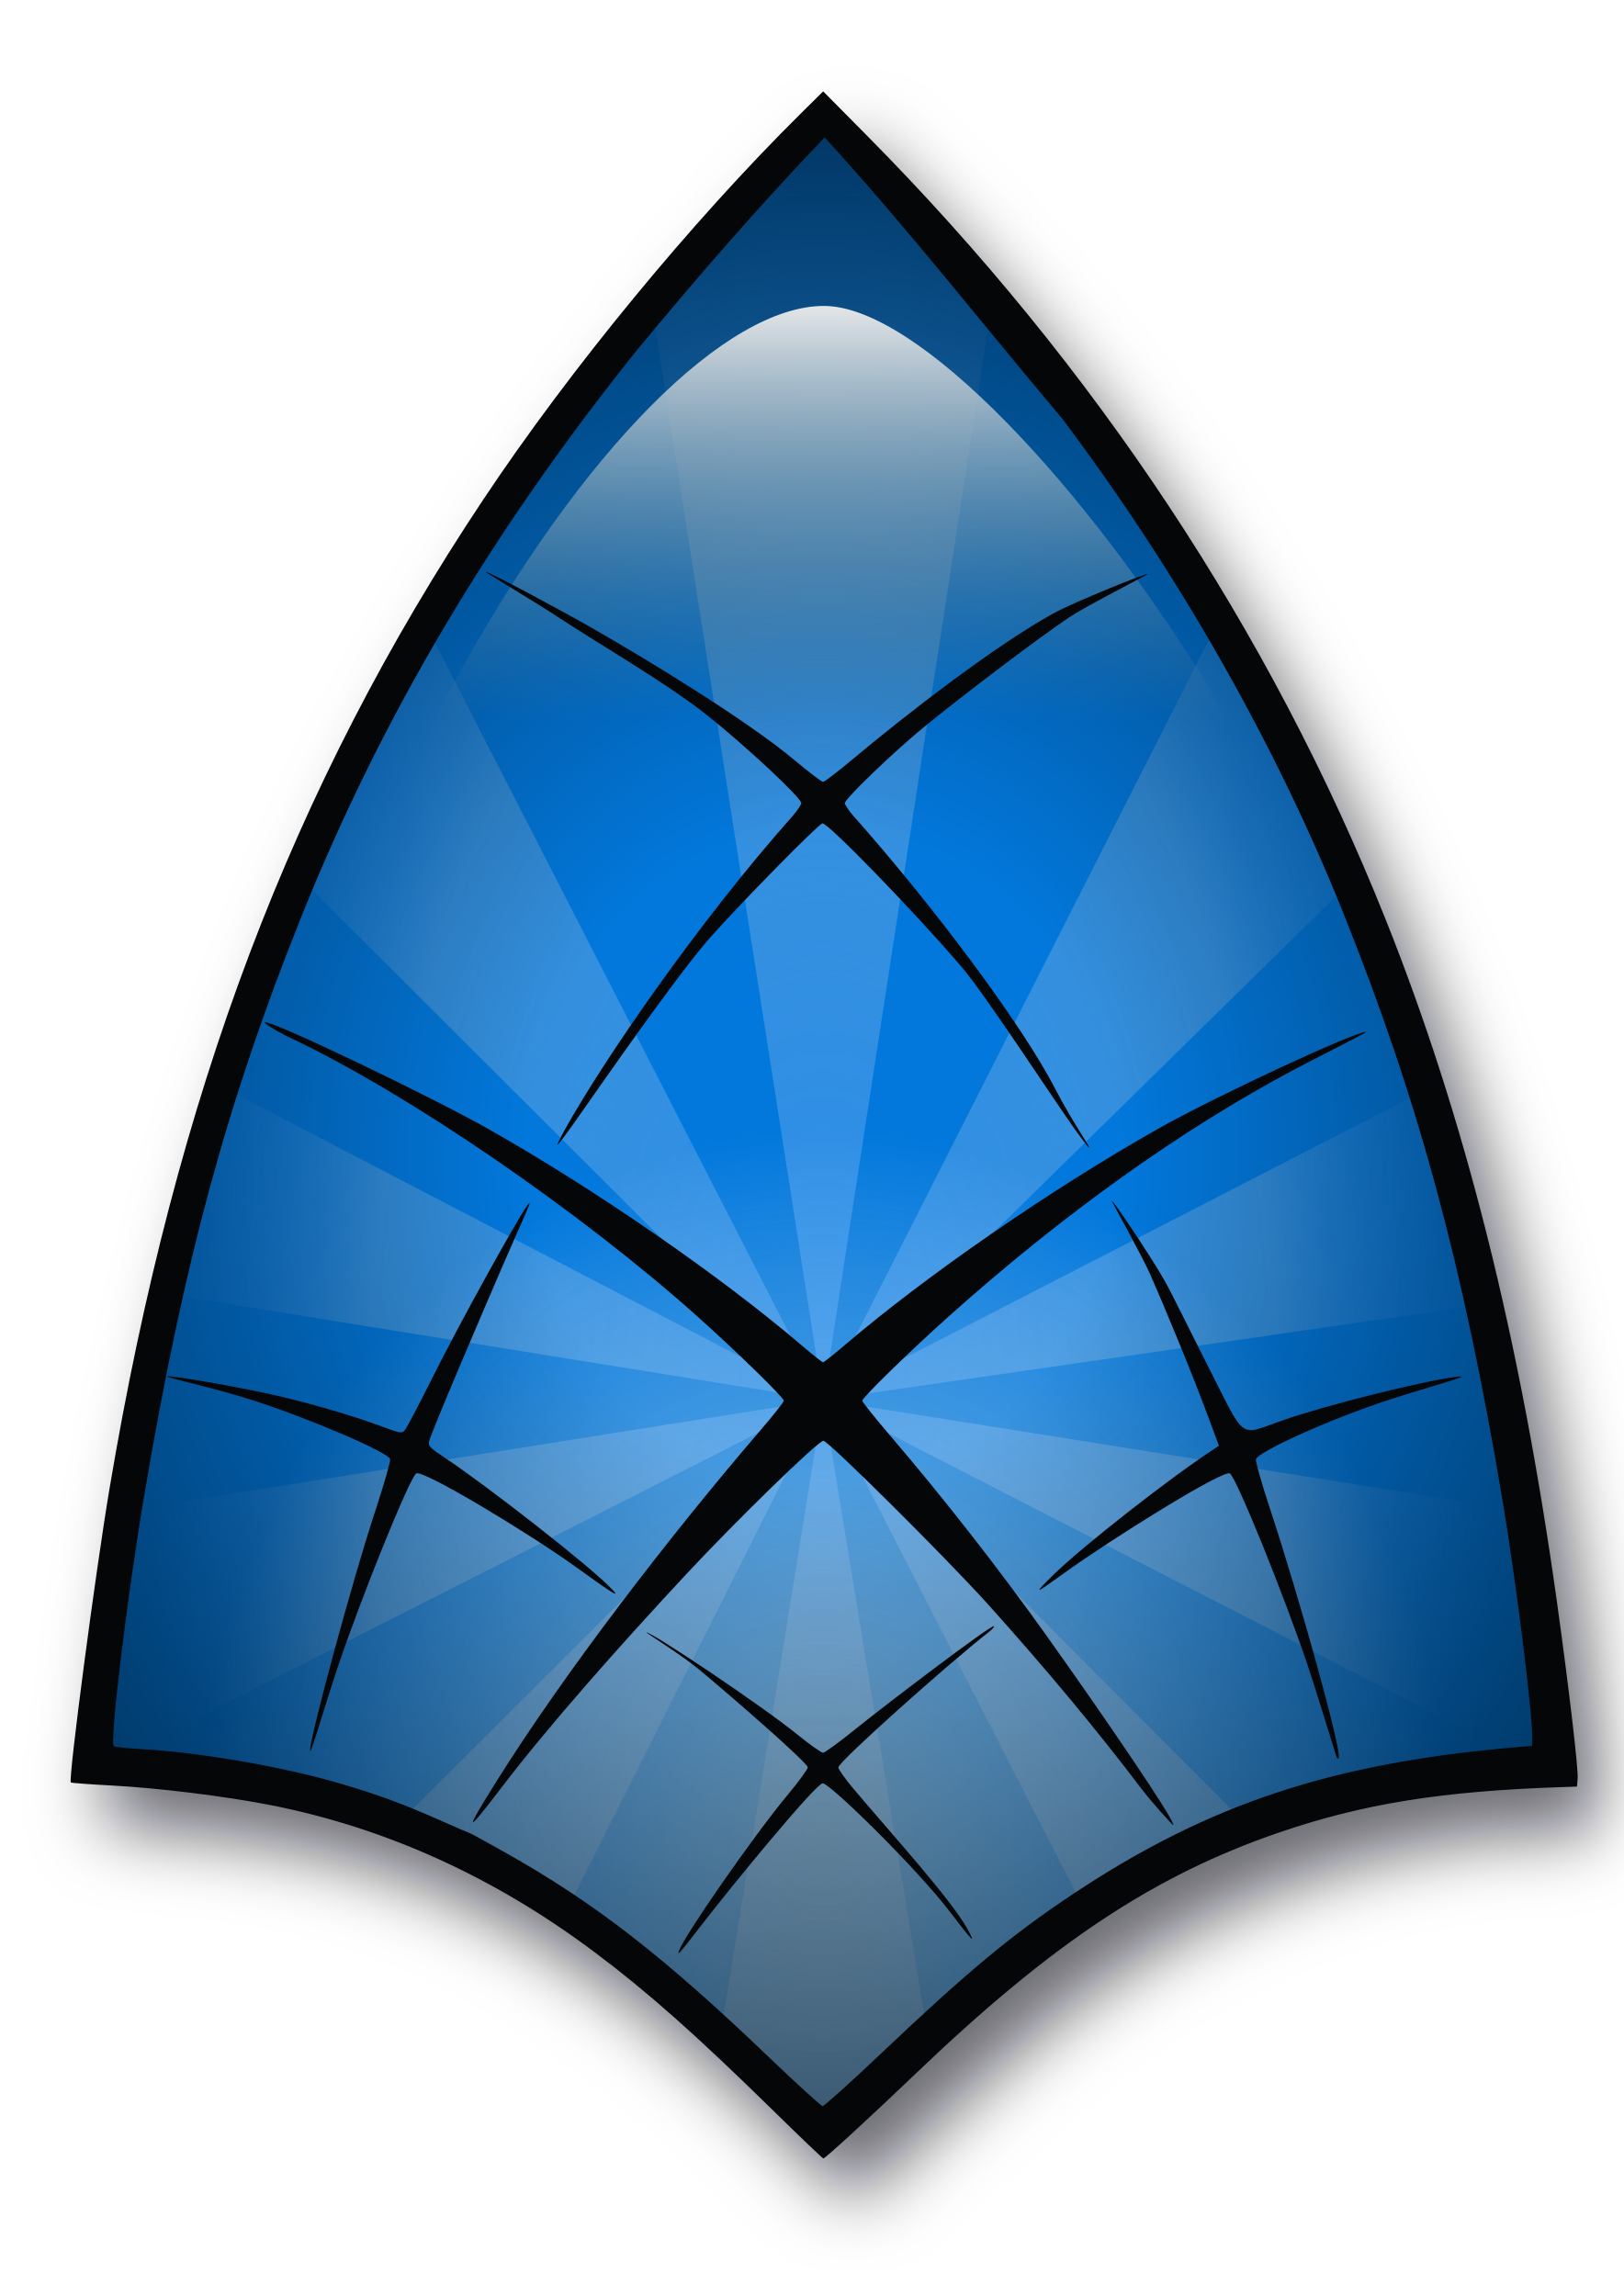
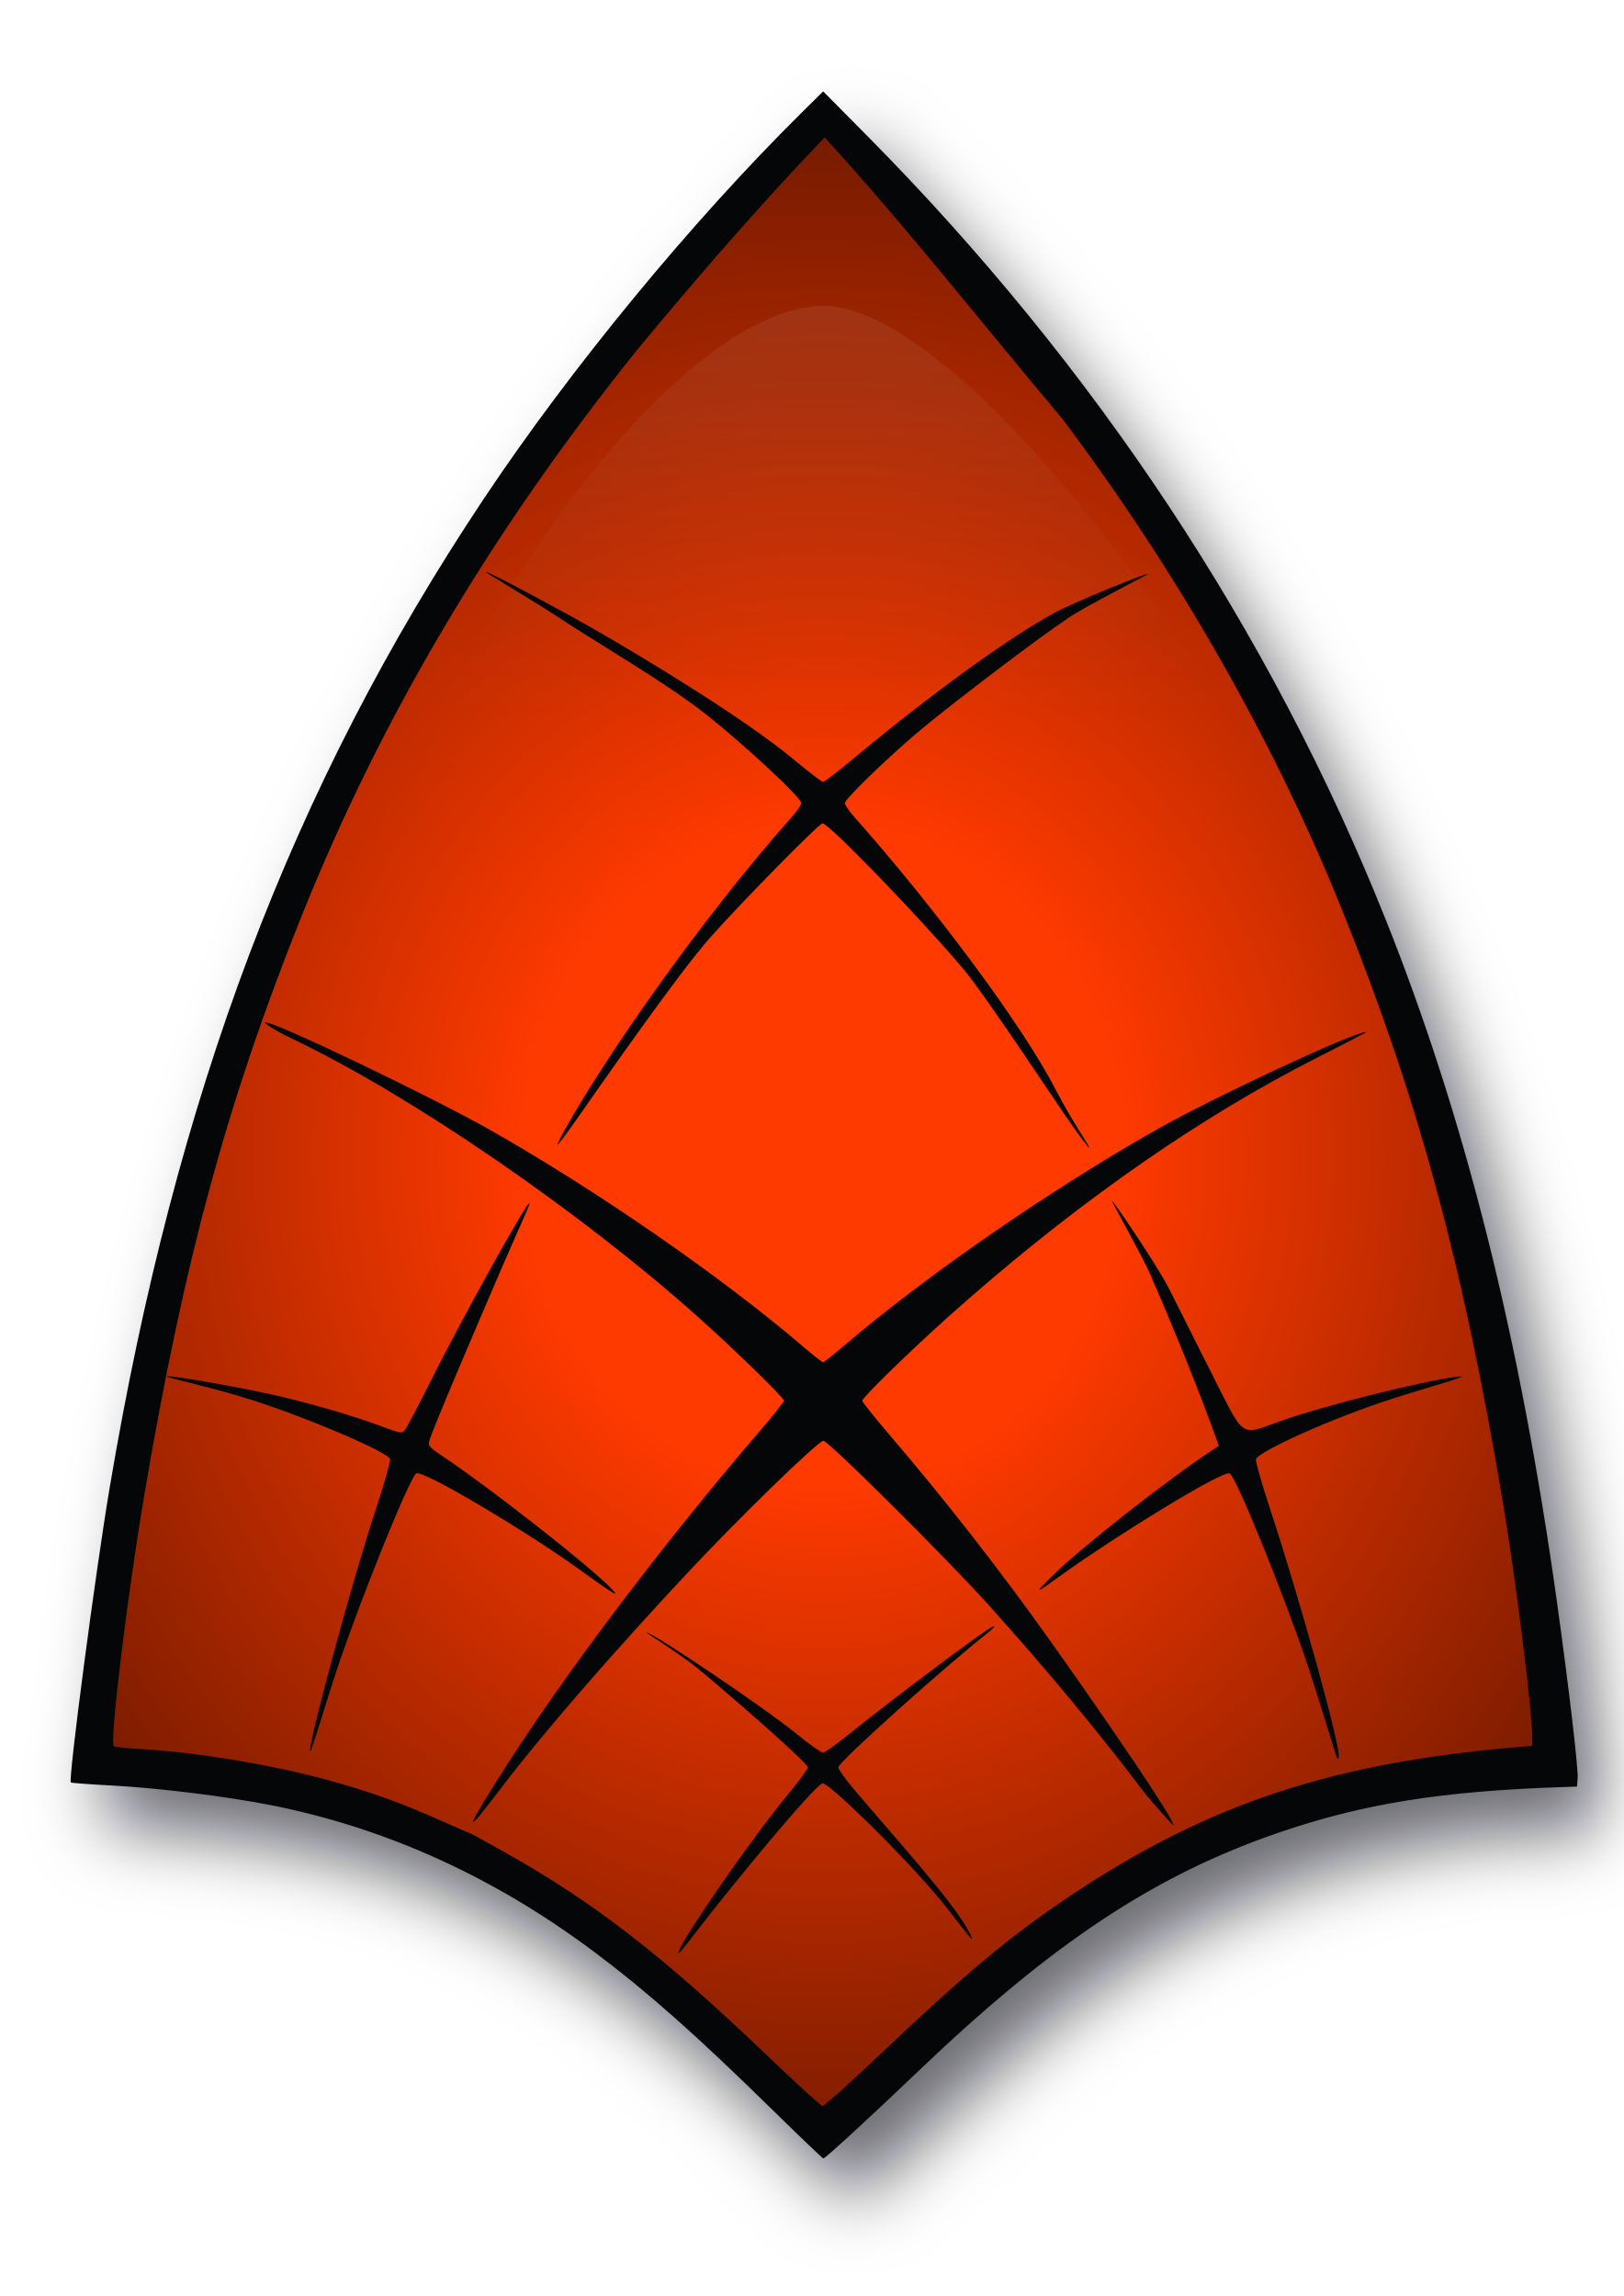
<svg xmlns="http://www.w3.org/2000/svg" xmlns:xlink="http://www.w3.org/1999/xlink" width="744.094" height="1052.362" id="svg2" version="1.0" style="display:inline;enable-background:new" enable-background="new">
  <defs id="defs4">
    <linearGradient id="linearGradient3854">
      <stop id="stop3856" offset="0" style="stop-color:#e4e6e8;stop-opacity:1;" />
      <stop style="stop-color:#4f7b8c;stop-opacity:0;" offset="1" id="stop3858" />
    </linearGradient>
    <linearGradient id="linearGradient3821">
      <stop style="stop-color:#000000;stop-opacity:0;" offset="0" id="stop3823" />
      <stop id="stop3825" offset="0.199" style="stop-color:#000000;stop-opacity:0;" />
      <stop style="stop-color:#000000;stop-opacity:1;" offset="1" id="stop3827" />
    </linearGradient>
    <linearGradient id="linearGradient2427">
      <stop style="stop-color:#a6c0ce;stop-opacity:1;" offset="0" id="stop2429" />
      <stop id="stop2433" offset="1" style="stop-color:#ffffff;stop-opacity:0;" />
    </linearGradient>
    <linearGradient id="linearGradient3630">
      <stop id="stop3638" offset="0" style="stop-color:#469ff9;stop-opacity:1" />
      <stop style="stop-color:#c2cfdc;stop-opacity:0.498;" offset="0.673" id="stop3642" />
      <stop style="stop-color:#47a0fa;stop-opacity:0;" offset="1" id="stop3634" />
    </linearGradient>
-     <radialGradient xlink:href="#linearGradient3630" id="radialGradient3636" cx="377.238" cy="603.788" fx="377.238" fy="603.788" r="329.176" gradientTransform="matrix(4.8417716e-8,-1.799676,0.9373413,-6.2464348e-8,-188.7179,1320.5)" gradientUnits="userSpaceOnUse" />
    <radialGradient xlink:href="#linearGradient2427" id="radialGradient3208" cx="1760.704" cy="513.244" fx="1760.704" fy="513.244" r="336.143" gradientTransform="matrix(0.8517704,1.0562398e-7,0,0.9613861,-1122.477,348.0369)" gradientUnits="userSpaceOnUse" />
    <radialGradient xlink:href="#linearGradient3821" id="radialGradient3819" gradientUnits="userSpaceOnUse" gradientTransform="matrix(2.013698,5.331676e-6,-2.11093e-8,2.2176,-382.4054,-635.9522)" cx="377.238" cy="525.669" fx="377.238" fy="525.669" r="335.631" />
    <linearGradient xlink:href="#linearGradient3854" id="linearGradient3860" x1="377.238" y1="139.977" x2="377.238" y2="331.371" gradientUnits="userSpaceOnUse" />
-     <filter id="filter4019">
+     <filter id="filter4019" x="-0.056" y="-0.041" width="1.112" height="1.082">
      <feGaussianBlur stdDeviation="16.088" id="feGaussianBlur4021" />
    </filter>
  </defs>
  <g id="layer7">
    <path style="opacity:0.585;fill:#040608;display:inline;filter:url(#filter4019);enable-background:new" id="path3977" d="M 391.156,63.906 C 383.703,68.391 377.588,78.56 366.281,88 C 265.212,193.207 181.25,316.796 130.125,453.625 C 130.115,453.635 130.104,453.646 130.094,453.656 C 91.554,555.275 67.678,662.292 54.406,770.438 C 54.401,770.48 54.38,770.52 54.375,770.562 C 52.62,795.878 44.788,818.268 49.406,837.531 C 49.922,837.775 50.748,837.904 52.688,838.031 C 56.064,838.253 61.177,837.535 67.375,838.219 C 112.678,841.922 158.929,848.355 202.344,866.531 C 202.354,866.531 202.365,866.531 202.375,866.531 C 273.929,896.848 332.111,949.198 384.062,1003.594 C 387.478,1007.088 395.796,1007.063 398.438,1003.375 C 398.817,1002.846 399.246,1002.354 399.719,1001.906 C 444.453,959.595 488.906,913.108 546.469,883.312 C 584.84,862.647 626.784,848.811 670.094,843.094 L 670.094,843.125 C 683.15,839.756 695.676,840.608 706.656,840.531 C 717.716,840.454 726.751,839.462 734.469,834.781 C 735.46,833.849 735.853,832.877 735.906,829.969 C 735.965,826.744 735.098,822.155 734.25,817.469 C 734.2,817.241 734.159,817.012 734.125,816.781 C 718.25,674.164 690.307,531.501 630.656,401.406 C 630.656,401.396 630.656,401.385 630.656,401.375 C 573.295,275.108 491.133,159.818 391.156,63.906 z" />
  </g>
  <g id="layer1" style="display:inline">
    <g id="g2829" style="opacity:1">
-       <path style="fill:#0278dc;fill-opacity:1" d="M 378.188,50.781 C 375.225,50.691 372.363,51.86 370.312,54 C 340.722,84.877 310.649,119.523 283.469,152.5 C 283.437,152.541 283.406,152.583 283.375,152.625 C 216.397,236.154 165.488,321.98 128.594,413.875 C 94.226,499.478 74.132,573.532 55.844,681.406 C 51.839,705.029 47.792,733.654 45,756.688 C 43.604,768.204 42.52,778.309 41.906,785.781 C 41.599,789.518 41.42,792.583 41.375,795.062 C 41.352,796.302 41.349,797.336 41.469,798.625 C 41.529,799.269 41.585,799.957 41.906,801.125 C 42.227,802.293 41.965,804.663 46.656,807.562 C 49.188,809.127 49.528,808.818 50.156,808.969 C 50.784,809.12 51.271,809.229 51.781,809.312 C 52.802,809.479 53.887,809.587 55.125,809.719 C 57.601,809.983 60.668,810.229 63.906,810.406 C 89.586,811.812 127.455,818.338 152.562,825.688 C 169.513,830.65 180.672,834.755 197.219,842.094 C 201.042,843.789 204.547,845.34 207.156,846.469 C 208.461,847.033 209.532,847.472 210.344,847.812 C 210.726,847.972 211.064,848.095 211.375,848.219 C 211.395,848.227 211.418,848.242 211.438,848.25 C 211.443,848.252 211.463,848.247 211.469,848.25 C 211.48,848.254 211.489,848.277 211.5,848.281 C 211.616,848.342 211.737,848.393 211.938,848.5 C 211.926,848.473 211.883,848.422 211.844,848.406 C 211.903,848.428 211.926,848.443 212,848.469 C 212.132,848.516 212.275,848.593 212.594,848.688 C 212.719,848.725 212.815,848.796 212.969,848.875 C 212.895,848.858 212.618,848.862 212.562,848.844 C 213.296,849.238 214.166,849.727 215.344,850.375 C 218.145,851.915 221.993,854.049 226.188,856.406 C 266.709,879.18 297.014,902.664 345.406,949.031 C 351.782,955.14 357.723,960.682 362.219,964.781 C 364.467,966.831 366.333,968.518 367.812,969.781 C 368.552,970.413 369.177,970.928 369.844,971.438 C 370.177,971.692 370.5,971.954 371.062,972.312 C 371.344,972.492 371.689,972.7 372.312,973 C 372.936,973.3 373.556,973.891 376.438,974.031 C 379.89,974.2 380.606,973.441 381.312,973.125 C 382.019,972.809 382.382,972.594 382.688,972.406 C 383.3,972.03 383.643,971.767 384,971.5 C 384.713,970.966 385.357,970.423 386.156,969.75 C 387.756,968.405 389.798,966.582 392.25,964.375 C 397.154,959.962 403.641,953.966 410.625,947.344 C 450.656,909.384 470.034,893.338 497.906,874.844 C 558.775,834.455 613.015,816.528 696.281,809.5 L 703.031,808.938 C 708.458,808.484 712.63,803.945 712.625,798.5 L 712.625,794.531 C 712.625,786.257 710.656,769.169 708,748 C 705.344,726.831 701.946,702.738 698.875,684.438 C 680.608,575.593 659.841,498.933 625.031,412.25 C 593.673,334.161 548.779,255.279 495.125,183.875 C 495.005,183.715 494.879,183.559 494.75,183.406 C 458.635,140.655 423.701,95.785 385.594,54.188 C 383.687,52.098 381.015,50.869 378.188,50.781 L 378.188,50.781 z" id="path3621" />
-       <path style="opacity:0.5;fill:url(#radialGradient3636);fill-opacity:1;fill-rule:evenodd;stroke:none;stroke-width:2.5;stroke-linecap:butt;stroke-linejoin:miter;marker:none;marker-start:none;marker-mid:none;marker-end:none;stroke-miterlimit:4;stroke-dasharray:none;stroke-dashoffset:0;stroke-opacity:1;visibility:visible;display:inline;overflow:visible" d="M 377.238,641.594 L 455.544,132.19 L 380.269,47.83 L 298.504,138.679 L 377.238,641.594 L 197.273,290.527 L 137.212,402.045 L 377.238,641.594 L 99.879,497.188 L 75.717,592.98 L 377.238,641.594 L 54.51,692.859 L 44.679,810.466 L 377.238,641.594 L 184.736,833.579 L 260.867,873.26 L 377.238,641.594 L 330.53,930.886 L 377.238,973.601 L 424.855,931.542 L 377.238,641.594 L 496.304,873.907 L 568.229,833.264 L 377.238,641.594 L 703.031,808.938 L 697.511,692.496 L 377.238,641.594 L 677.858,598.196 L 652.745,499.855 L 377.238,641.594 L 619.255,403.878 L 560.183,281.087 L 377.238,641.594 z" id="path3623" />
+       <path style="fill:#ff3a00;fill-opacity:1" d="m 378.188,50.781 c -2.962,-0.091 -5.824,1.079 -7.875,3.219 -29.59,30.877 -59.664,65.523 -86.844,98.5 -0.032,0.041 -0.063,0.083 -0.094,0.125 C 216.397,236.154 165.488,321.98 128.594,413.875 94.226,499.478 74.132,573.532 55.844,681.406 51.839,705.029 47.792,733.654 45,756.688 c -1.396,11.517 -2.48,21.621 -3.094,29.094 -0.307,3.736 -0.486,6.802 -0.531,9.281 -0.023,1.24 -0.026,2.274 0.094,3.562 0.06,0.644 0.116,1.332 0.438,2.5 0.321,1.168 0.059,3.538 4.75,6.438 2.531,1.565 2.872,1.255 3.5,1.406 0.628,0.151 1.114,0.26 1.625,0.344 1.021,0.167 2.106,0.274 3.344,0.406 2.476,0.264 5.543,0.51 8.781,0.688 25.68,1.406 63.549,7.931 88.656,15.281 16.95,4.962 28.11,9.067 44.656,16.406 3.823,1.696 7.329,3.246 9.938,4.375 1.304,0.564 2.375,1.004 3.188,1.344 0.382,0.16 0.721,0.283 1.031,0.406 0.019,0.008 0.043,0.024 0.062,0.031 0.005,0.002 0.026,-0.003 0.031,0 0.011,0.004 0.02,0.027 0.031,0.031 0.116,0.06 0.237,0.112 0.438,0.219 -0.012,-0.028 -0.054,-0.078 -0.094,-0.094 0.059,0.022 0.083,0.036 0.156,0.062 0.132,0.047 0.275,0.124 0.594,0.219 0.126,0.037 0.222,0.108 0.375,0.188 -0.074,-0.017 -0.351,-0.013 -0.406,-0.031 0.733,0.395 1.604,0.884 2.781,1.531 2.801,1.54 6.649,3.674 10.844,6.031 40.522,22.773 70.826,46.258 119.219,92.625 6.376,6.109 12.317,11.65 16.812,15.75 2.248,2.05 4.115,3.737 5.594,5 0.74,0.632 1.365,1.146 2.031,1.656 0.333,0.255 0.656,0.517 1.219,0.875 0.281,0.179 0.627,0.387 1.25,0.688 0.623,0.3 1.243,0.891 4.125,1.031 3.452,0.168 4.169,-0.59 4.875,-0.906 0.706,-0.316 1.069,-0.531 1.375,-0.719 0.612,-0.376 0.956,-0.639 1.312,-0.906 0.713,-0.534 1.357,-1.077 2.156,-1.75 1.599,-1.345 3.642,-3.168 6.094,-5.375 4.904,-4.413 11.391,-10.409 18.375,-17.031 40.031,-37.959 59.409,-54.006 87.281,-72.5 60.869,-40.389 115.109,-58.316 198.375,-65.344 l 6.75,-0.562 c 5.426,-0.453 9.599,-4.992 9.594,-10.438 v -3.969 C 712.625,786.257 710.656,769.169 708,748 705.344,726.831 701.946,702.738 698.875,684.438 680.608,575.593 659.841,498.933 625.031,412.25 593.673,334.161 548.779,255.279 495.125,183.875 c -0.12,-0.16 -0.246,-0.316 -0.375,-0.469 C 458.635,140.655 423.701,95.785 385.594,54.188 c -1.907,-2.09 -4.579,-3.319 -7.406,-3.406 z" id="path3621" />
    </g>
  </g>
-   <g id="layer4" style="opacity:0.701;display:inline">
-     <path id="path2415" d="M 42.002,807.892 C 61.382,679.314 115.783,424.163 200.812,273.695 C 251.261,184.42 332.872,141.493 377.238,141.493 C 420.307,141.493 516.104,200.711 559.007,284.346 C 636.664,435.73 671.112,629.292 714.288,810.691 C 507.95,821.536 504.619,891.723 377.238,973.021 C 304.956,922.918 214.676,822.207 42.002,807.892 z" style="opacity:1;fill:url(#radialGradient3208);fill-opacity:1;fill-rule:evenodd;stroke:none;stroke-width:2.5;stroke-linecap:butt;stroke-linejoin:miter;marker:none;marker-start:none;marker-mid:none;marker-end:none;stroke-miterlimit:4;stroke-dasharray:none;stroke-dashoffset:0;stroke-opacity:1;visibility:visible;display:inline;overflow:visible" />
+   <g id="layer4" style="display:none;opacity:0.701">
+     <path id="path2415" d="M 42.002,807.892 C 61.382,679.314 115.783,424.163 200.812,273.695 251.261,184.42 332.872,141.493 377.238,141.493 c 43.069,0 138.866,59.218 181.769,142.853 77.657,151.385 112.106,344.946 155.281,526.345 C 507.95,821.536 504.619,891.723 377.238,973.021 304.956,922.918 214.676,822.207 42.002,807.892 Z" style="display:inline;overflow:visible;visibility:visible;opacity:1;fill:url(#radialGradient3208);fill-opacity:1;fill-rule:evenodd;stroke:none;stroke-width:2.5;stroke-linecap:butt;stroke-linejoin:miter;stroke-miterlimit:4;stroke-dasharray:none;stroke-dashoffset:0;stroke-opacity:1;marker:none;marker-start:none;marker-mid:none;marker-end:none" />
  </g>
  <g id="layer5" style="display:inline">
-     <path style="opacity:1;fill:url(#radialGradient3819);fill-opacity:1;display:inline;enable-background:new" d="M 377.238,49.968 C 361.071,55.629 353.812,72.904 341.247,83.396 C 258.978,173.161 187.368,273.888 138.967,386.042 C 92.129,491.988 64.869,605.498 48.827,719.923 C 45.377,745.391 41.639,770.93 40.206,796.579 C 43.284,813.828 64.081,808.637 76.42,810.722 C 144.335,816.958 210.877,840.505 265.863,881.191 C 301.993,907.141 334.463,937.881 366.019,969.031 C 380.615,979.475 392.436,962.764 401.83,953.69 C 445.843,911.565 492.295,870.374 548.209,844.744 C 595.974,821.497 648.948,811.951 701.542,808.136 C 717.556,804.124 710.522,783.91 709.764,772.23 C 693.506,621.339 658.595,470.561 589.058,334.805 C 555.486,268.913 515.182,206.271 466.923,150.139 C 439.395,117.066 412.548,83.37 383.08,51.973 L 380.31,50.53 L 377.238,49.968 L 377.238,49.968 z" id="path3213" />
+     <path style="display:inline;opacity:1;fill:url(#radialGradient3819);fill-opacity:1;enable-background:new" d="m 377.238,49.968 c -16.167,5.66 -23.426,22.936 -35.991,33.427 C 258.978,173.161 187.368,273.888 138.967,386.042 92.129,491.988 64.869,605.498 48.827,719.923 c -3.45,25.468 -7.188,51.007 -8.621,76.656 3.077,17.249 23.875,12.058 36.213,14.143 67.916,6.236 134.457,29.783 189.444,70.469 36.13,25.95 68.6,56.689 100.155,87.839 14.596,10.445 26.417,-6.266 35.811,-15.34 44.013,-42.125 90.465,-83.316 146.38,-108.946 47.765,-23.247 100.739,-32.793 153.333,-36.608 16.014,-4.012 8.98,-24.226 8.222,-35.906 C 693.506,621.339 658.595,470.561 589.058,334.805 555.486,268.913 515.182,206.271 466.923,150.139 439.395,117.066 412.548,83.37 383.08,51.973 l -2.77,-1.443 z" id="path3213" />
  </g>
  <g id="layer6" style="display:inline">
-     <path style="opacity:1;fill:url(#linearGradient3860);fill-opacity:1;fill-rule:evenodd;stroke:none;stroke-width:2.5;stroke-linecap:butt;stroke-linejoin:miter;marker:none;marker-start:none;marker-mid:none;marker-end:none;stroke-miterlimit:4;stroke-dasharray:none;stroke-dashoffset:0;stroke-opacity:1;visibility:visible;display:inline;overflow:visible;enable-background:new" d="M 44.998,817.204 C 77.817,575.404 141.972,433.933 208.149,312.777 C 267.131,204.793 333.191,140.225 377.557,140.225 C 420.626,140.225 497.961,222.767 556.445,319.099 C 650.974,474.801 677.902,572.923 712.944,811.727 L 44.998,817.204 z" id="path2403" />
+     <path style="display:inline;overflow:visible;visibility:visible;opacity:0.088;fill:url(#linearGradient3860);fill-opacity:1;fill-rule:evenodd;stroke:none;stroke-width:2.5;stroke-linecap:butt;stroke-linejoin:miter;stroke-miterlimit:4;stroke-dasharray:none;stroke-dashoffset:0;stroke-opacity:1;marker:none;marker-start:none;marker-mid:none;marker-end:none;enable-background:new" d="M 44.998,817.204 C 77.817,575.404 141.972,433.933 208.149,312.777 c 58.982,-107.984 125.042,-172.551 169.408,-172.551 43.069,0 120.404,82.542 178.888,178.874 94.529,155.702 121.457,253.824 156.499,492.628 z" id="path2403" />
  </g>
  <g id="layer3" style="display:inline">
    <path style="opacity:1;fill:#040608;display:inline" d="M 354.178,967.21 C 318.796,932.513 296.723,912.94 272.472,894.759 C 226.63,860.39 176.966,837.829 124.178,827.393 C 103.68,823.341 72.401,819.479 51.091,818.369 C 41.082,817.848 32.695,817.224 32.454,816.982 C 31.206,815.734 43.719,720.731 50.216,682.13 C 80.664,501.221 133.79,360.664 221.531,228.874 C 261.279,169.171 316.728,101.766 367.135,51.874 L 377.238,41.874 L 397.517,62.374 C 501.895,167.89 582.302,289.454 634.979,421.381 C 671.358,512.492 696.644,613.333 713.588,734.874 C 718.915,773.083 723.341,810.83 722.992,815.067 L 722.678,818.874 L 715.678,819.107 C 660.697,820.939 624.664,826.728 586.163,839.916 C 529.105,859.46 482.38,890.426 420.178,949.921 C 398.663,970.499 378.117,989.387 377.315,989.324 C 376.965,989.296 366.553,979.345 354.178,967.21 z M 403.482,941.481 C 443.672,903.371 463.805,886.651 492.152,867.841 C 554.251,826.636 611.022,807.908 695.428,800.784 L 702.178,800.214 L 702.178,796.271 C 702.178,784.006 694.661,724.004 688.597,687.874 C 670.411,579.512 649.904,503.919 615.351,417.874 C 584.372,340.729 539.904,262.558 486.791,191.874 C 450.495,148.908 415.628,104.157 377.903,62.978 C 348.566,93.591 318.628,128.047 291.572,160.874 C 225.163,243.692 174.854,328.623 138.36,419.522 C 104.242,504.503 84.398,577.463 66.188,684.874 C 58.257,731.653 50.084,799.079 52.186,800.379 C 52.806,800.762 58.345,801.35 64.496,801.687 C 91.333,803.156 129.346,809.705 155.53,817.371 C 172.794,822.425 184.656,826.78 201.491,834.247 C 209.088,837.617 215.46,840.374 215.65,840.374 C 215.84,840.374 222.898,844.253 231.334,848.993 C 272.606,872.188 303.977,896.546 352.678,943.209 C 365.328,955.33 376.265,965.275 376.982,965.31 C 377.699,965.345 389.624,954.622 403.482,941.481 z M 311.145,894.171 C 313.57,887.268 344.964,841.889 361.321,822.225 C 366.192,816.368 370.178,810.89 370.178,810.051 C 370.178,808.101 337.268,779.251 320.016,764.928 C 312.689,758.846 295.748,748.199 296.229,748.199 C 298.878,748.199 348.858,781.551 365.678,795.228 C 371.178,799.7 376.353,803.355 377.178,803.352 C 378.003,803.348 384.528,798.599 391.678,792.798 C 404.701,782.233 453.188,745.354 455.365,745.375 C 456.002,745.381 454.948,746.618 453.023,748.124 C 434.286,762.784 384.178,807.551 384.178,810.077 C 384.178,810.931 387.255,815.284 391.015,819.751 C 407.091,838.853 435.971,870.643 443.388,884.214 C 447.473,891.69 445.916,890.153 435.279,876.214 C 419.98,856.164 380.343,817.374 377.044,817.374 C 373.961,817.374 336.048,863.377 319.878,884.384 C 311.5,895.267 310.28,896.634 311.145,894.171 z M 523.229,820.039 C 503.103,793.443 479.163,764.66 452.808,735.374 C 433.567,713.992 379.616,660.374 377.343,660.374 C 374.952,660.374 337.764,696.556 314.537,721.48 C 284.602,753.604 251.424,790.919 229.465,819.777 C 213.258,841.074 212.61,840.315 227.148,817.065 C 258.933,766.233 307.233,703.584 348.546,655.499 C 354.394,648.692 359.187,642.617 359.198,641.999 C 359.222,640.598 337.381,619.29 319.845,603.607 C 265.759,555.234 187.527,501.48 133.223,475.777 C 125.951,472.334 120.787,468.785 121.402,468.58 C 124.576,467.522 197.994,502.889 223.678,517.393 C 272.461,544.94 330.508,585.057 367.739,616.953 C 372.502,621.035 376.75,624.374 377.178,624.374 C 377.606,624.374 381.854,621.035 386.618,616.953 C 423.946,584.973 481.768,545.012 530.666,517.4 C 556.875,502.6 620.638,472.913 626.103,472.949 C 627.063,472.955 602.185,485.386 593.026,490.263 C 541.108,517.904 487.191,556.454 434.511,603.599 C 416.957,619.309 395.134,640.6 395.159,641.994 C 395.169,642.61 401.002,649.916 408.121,658.231 C 432.06,686.191 457.394,718.606 479.353,749.374 C 503.815,783.648 539.085,835.143 537.672,836.552 C 537.494,836.73 527.876,826.18 523.229,820.039 z M 142.076,802.331 C 141.965,796.688 161.294,724.93 171.815,693.064 C 175.957,680.519 179.086,669.576 178.768,668.747 C 177.512,665.473 141.947,650.227 116.178,641.916 C 97.352,635.845 75.95,631.423 76.487,630.886 C 77.311,630.063 113.625,636.432 129.678,640.345 C 147.01,644.57 162.952,649.331 175.859,654.137 C 183.423,656.954 184.151,657.059 185.504,655.529 C 186.308,654.618 191.967,643.859 198.079,631.619 C 210.864,606.015 236.246,560.28 241.281,553.029 C 245.46,547.01 239.958,557.853 230.048,580.869 C 222.629,598.097 197.937,655.503 196.634,660.693 C 196.135,662.682 197.059,663.663 203.367,667.835 C 222.585,680.547 270.539,717.89 280.635,728.599 C 285.466,733.724 276.942,727.581 263.761,718.108 C 241.714,702.262 193.305,673.193 190.694,675.361 C 187.431,678.068 165.906,731.174 155.13,763.101 C 148.278,783.402 142.136,805.416 142.076,802.331 z M 612.474,805.219 C 612.14,804.394 603.093,774.649 599.298,763.374 C 588.532,731.381 566.956,678.094 563.663,675.361 C 561.04,673.184 509.161,705.464 487.587,721.079 C 473.747,731.096 473.194,731.146 483.097,721.483 C 496.039,708.854 535.295,677.982 556.169,664.278 L 558.6,662.682 L 554.768,652.278 C 546.325,629.35 532.96,597.273 526.918,583.66 C 523.404,575.744 509.498,550.789 509.498,550.414 C 509.498,549.204 527.668,576.278 533.757,587.061 C 537.014,592.828 546.203,611.676 554.178,627.359 C 571.156,660.746 567.439,658.135 587.828,651 C 607.588,644.086 651.523,633.083 667.518,631.038 C 676.44,629.897 658.293,634.643 638.843,640.848 C 610.192,649.988 576.936,665.236 575.578,668.774 C 575.255,669.617 578.155,679.885 582.023,691.59 C 595.527,732.451 614.841,802.059 613.509,805.587 C 613.24,806.299 612.856,806.162 612.474,805.219 z M 258.741,517.974 C 276.35,486.238 319.648,423.137 363.049,374.22 C 365.32,371.661 367.178,368.896 367.178,368.077 C 367.178,365.641 341.981,342.105 324.21,327.942 C 305.297,312.868 272.101,293.792 254.748,282.187 C 248.011,277.681 222.653,262.449 222.653,262.199 C 222.653,261.186 258.261,280.368 271.7,288.068 C 295.139,301.497 341.618,329.57 364.347,348.603 C 370.764,353.977 376.538,358.374 377.178,358.374 C 377.818,358.374 383.796,353.803 390.464,348.216 C 415.557,327.189 456.968,295.182 483.353,280.823 C 492.557,275.815 526.033,262.321 526.033,263.077 C 526.033,263.335 497.391,277.989 490.103,282.867 C 474.353,293.41 438.976,320.512 423.438,333.229 C 409.517,344.623 387.178,366.1 387.178,368.09 C 387.178,368.902 389.036,371.661 391.307,374.22 C 427.775,415.322 468.421,469.603 483.685,499.258 C 491.446,514.337 499.965,526.054 499.091,526.054 C 498.793,526.054 495.291,521.441 491.308,515.804 C 482.601,503.48 451.627,456.153 441.266,443.902 C 421.106,420.064 379.812,377.374 376.913,377.374 C 375.373,377.374 340.172,413.155 325.758,429.374 C 310.132,446.954 274.663,498.276 263.951,513.474 C 259.59,519.661 255.79,524.724 255.509,524.724 C 255.227,524.724 256.681,521.686 258.741,517.974 z" id="path2831" />
  </g>
</svg>
